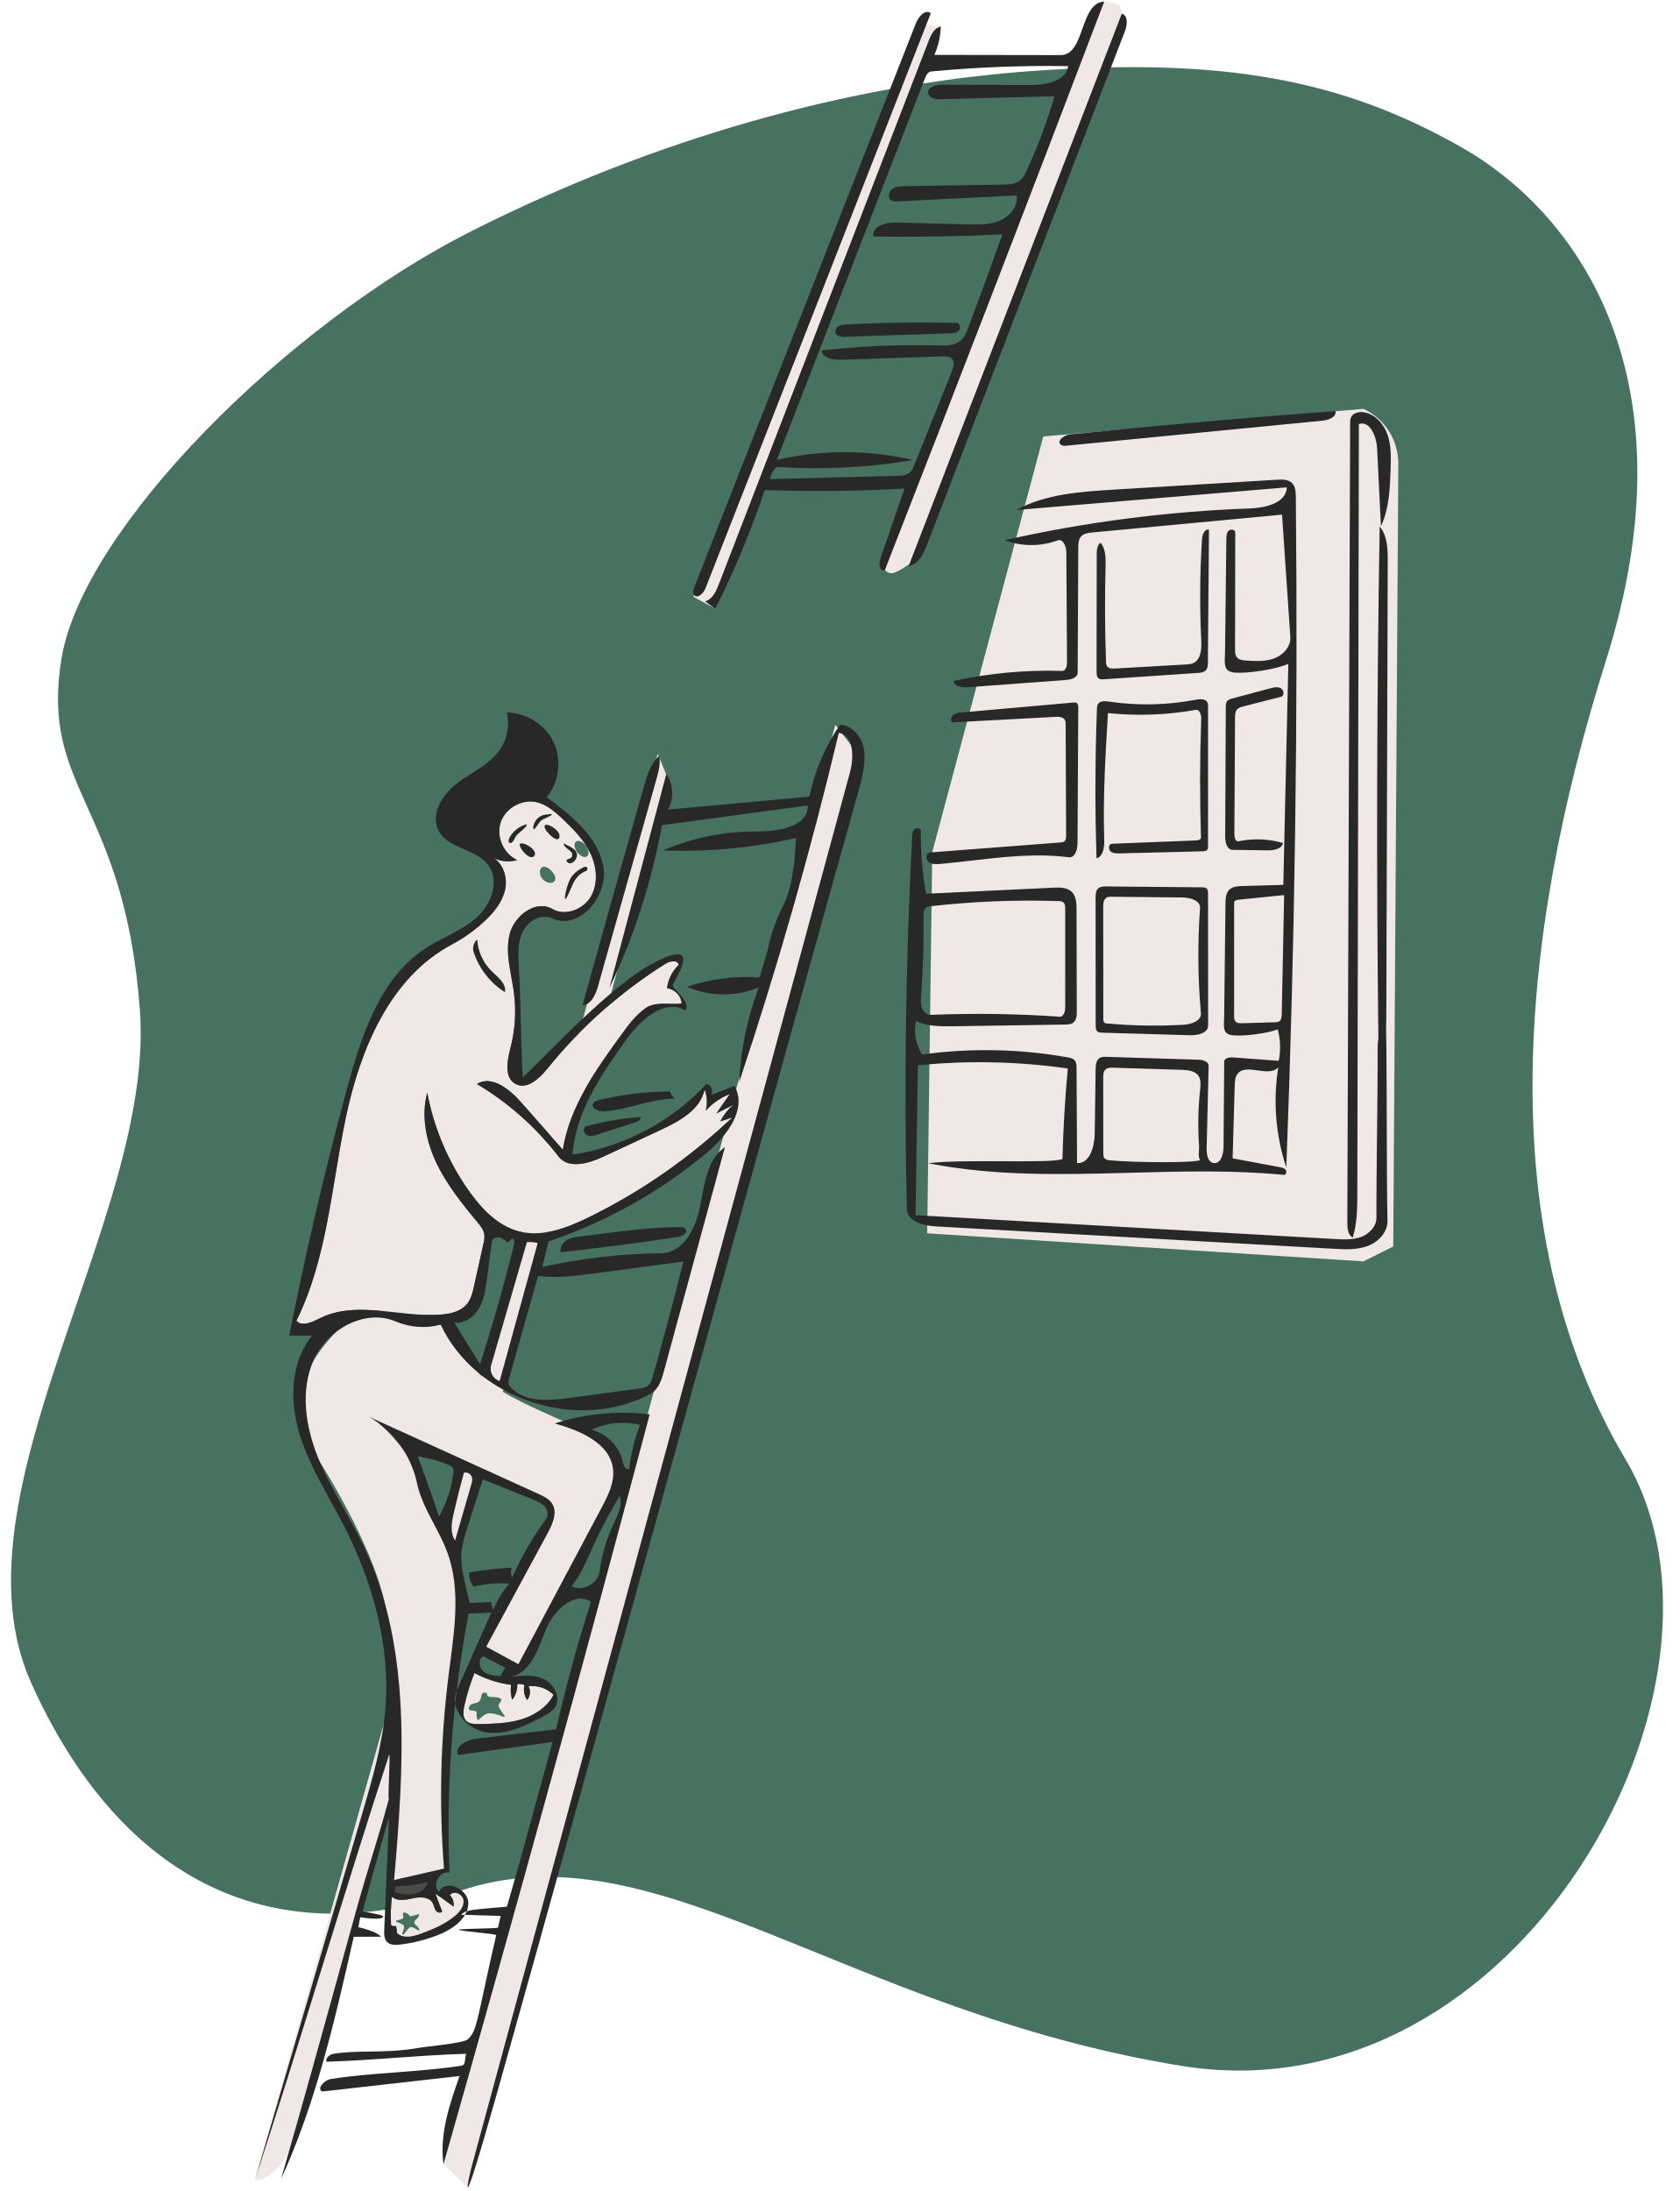
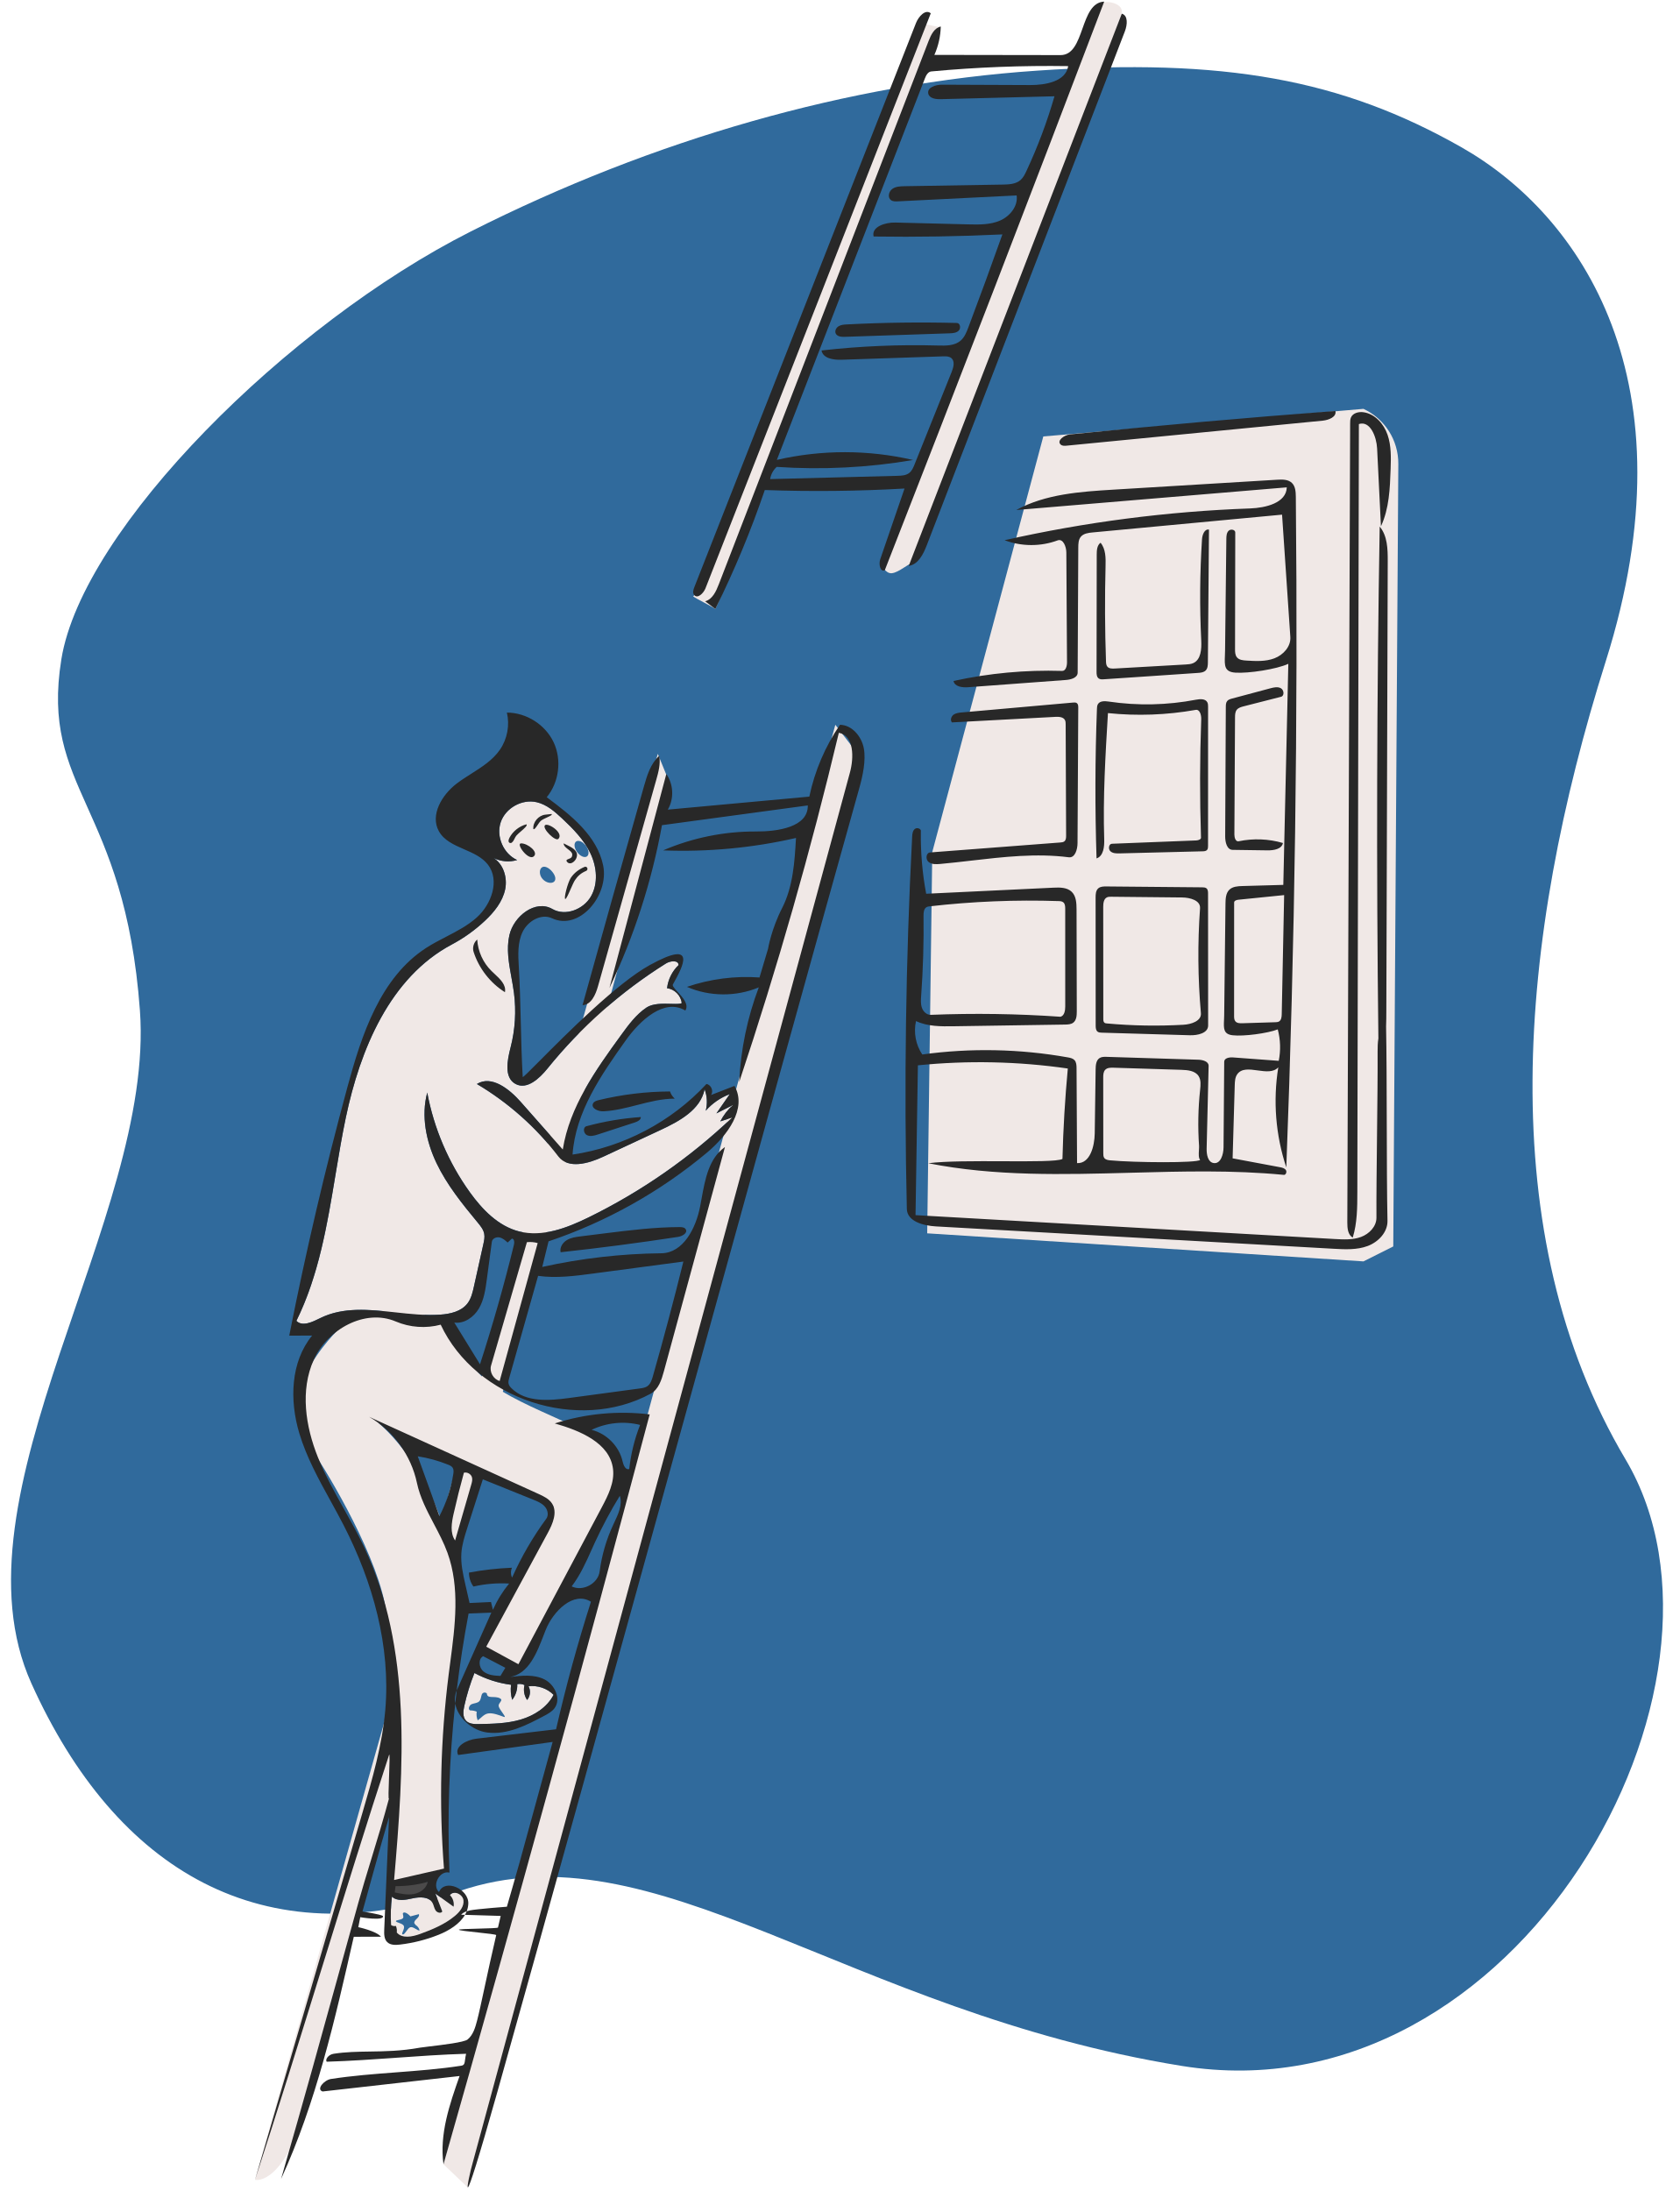
<svg xmlns="http://www.w3.org/2000/svg" viewBox="0 0 115 150" fill="none">
-   <path fill-rule="evenodd" clip-rule="evenodd" d="M31.431 129.475C44.817 124.888 57.9 137.713 80.903 141.436C103.907 145.159 120.44 115.333 111.292 99.912C102.144 84.49 103.907 64.371 109.944 45.248C115.981 26.126 108.262 14.743 100.059 10.083C91.856 5.423 83.806 3.962 70.968 4.839C58.129 5.715 44.751 9.528 32.236 15.845C19.721 22.162 5.651 36.16 4.201 45.136C2.752 54.112 8.544 54.99 9.58 69.188C10.616 83.385 -3.655 102.368 2.148 115.245C7.951 128.121 18.046 134.063 31.431 129.475Z" fill="#477160" />
+   <path fill-rule="evenodd" clip-rule="evenodd" d="M31.431 129.475C44.817 124.888 57.9 137.713 80.903 141.436C103.907 145.159 120.44 115.333 111.292 99.912C102.144 84.49 103.907 64.371 109.944 45.248C115.981 26.126 108.262 14.743 100.059 10.083C91.856 5.423 83.806 3.962 70.968 4.839C58.129 5.715 44.751 9.528 32.236 15.845C19.721 22.162 5.651 36.16 4.201 45.136C2.752 54.112 8.544 54.99 9.58 69.188C10.616 83.385 -3.655 102.368 2.148 115.245C7.951 128.121 18.046 134.063 31.431 129.475Z" fill="#306A9C" />
  <path fill-rule="evenodd" clip-rule="evenodd" d="M27.019 129.114L26.946 129.697C26.946 129.697 27.997 129.815 28.446 129.75C28.896 129.684 29.72 128.775 29.72 128.775C29.72 128.775 28.86 128.875 28.446 128.927" fill="#4B4A4A" />
  <path fill-rule="evenodd" clip-rule="evenodd" d="M30.363 148.172L32.018 149.75L58.827 51.746L57.19 49.62L30.363 148.172Z" fill="#F0E8E6" />
  <path fill-rule="evenodd" clip-rule="evenodd" d="M17.459 149.235C17.459 149.235 19.418 149.75 21.146 143.818C22.874 137.886 45.792 53.462 45.792 53.462L45.035 51.609L17.459 149.235Z" fill="#F0E8E6" />
  <path fill-rule="evenodd" clip-rule="evenodd" d="M62.93 1.818C63.093 1.396 63.966 1.908 64.409 1.818C64.393 2.485 50.281 39.055 48.976 41.691C48.743 41.516 47.69 41.005 47.458 40.83C47.955 40.693 58.142 14.216 62.93 1.818Z" fill="#F0E8E6" />
  <path fill-rule="evenodd" clip-rule="evenodd" d="M76.77 0.997C74.395 7.697 63.537 36.272 62.375 38.62C62.25 38.526 61.554 39.197 61.055 39.243C60.625 39.283 60.383 38.701 60.275 38.62C60.765 38.485 70.633 12.857 75.511 0.221C75.591 0.013 77.061 0.174 76.77 0.997Z" fill="#F0E8E6" />
  <path fill-rule="evenodd" clip-rule="evenodd" d="M33.154 112.844L35.634 114.062C35.634 114.062 42.163 104.725 42.163 100.058C42.163 98.198 36.787 96.951 33.716 94.835C31.967 93.63 31.241 91.459 30.266 90.624C29.503 89.97 27.793 89.628 25.4 89.788C24.826 89.826 23.569 90.624 23.569 90.624C23.569 90.624 18.342 95.234 21.172 98.997C22.019 100.124 25.555 105.906 26.334 109.731C27.361 114.78 26.756 128.839 26.756 128.839C26.756 128.839 27.847 128.828 28.521 128.677C29.195 128.525 30.596 127.973 30.596 127.973C30.596 127.973 30.438 123.195 30.596 121.069C31.006 115.551 31.629 111.139 31.103 107.717C30.009 100.606 25.893 97.407 25.893 97.407L37.9 103.138L33.154 112.844Z" fill="#F0E8E6" />
  <path fill-rule="evenodd" clip-rule="evenodd" d="M35.414 115.3C35.433 115.684 35.306 116.074 35.065 116.374C34.97 116.041 34.944 115.688 34.989 115.344C34.114 115.23 33.26 114.956 32.483 114.539C32.19 115.27 31.958 116.025 31.788 116.794C31.712 117.14 31.664 117.55 31.91 117.806C32.124 118.028 32.47 118.038 32.779 118.032C33.744 118.016 34.723 117.997 35.649 117.724C36.575 117.452 37.458 116.889 37.901 116.031C37.459 115.588 36.806 115.365 36.186 115.446C36.347 115.739 36.307 116.13 36.089 116.384C35.887 116.09 35.821 115.707 35.911 115.363C35.758 115.289 35.581 115.267 35.414 115.3Z" fill="#F0E8E6" />
  <path fill-rule="evenodd" clip-rule="evenodd" d="M28.255 129.964C27.77 130.072 27.191 130.191 26.834 129.845C26.755 130.491 26.736 131.143 26.777 131.792C26.87 131.858 26.994 131.88 27.105 131.85C27.166 131.991 27.187 132.149 27.166 132.301C27.529 132.737 28.222 132.597 28.755 132.404C29.603 132.097 30.451 131.743 31.144 131.167C31.472 130.895 31.782 130.516 31.729 130.093C31.676 129.67 31.041 129.391 30.81 129.749C31.013 129.951 31.108 130.256 31.055 130.537C30.639 130.238 30.223 129.938 29.807 129.638C29.965 130.047 30.124 130.456 30.283 130.865C30.184 131.023 29.922 130.945 29.819 130.789C29.717 130.633 29.7 130.435 29.608 130.273C29.362 129.841 28.74 129.857 28.255 129.964Z" fill="#F0E8E6" />
  <path fill-rule="evenodd" clip-rule="evenodd" d="M32.649 74.213C33.651 73.588 34.869 74.552 35.651 75.437C36.611 76.524 37.57 77.611 38.53 78.698C38.993 75.769 40.788 73.249 42.532 70.85C43.032 70.162 43.548 69.458 44.255 68.983C44.961 68.508 46.322 68.851 46.673 68.677C46.625 68.162 46.183 67.713 45.67 67.657C45.737 67.059 46.02 66.489 46.455 66.074C46.458 65.717 45.896 65.773 45.593 65.962C42.518 67.887 39.767 70.327 37.487 73.149C36.932 73.837 36.08 74.629 35.3 74.212C34.494 73.781 34.728 72.594 34.957 71.709C35.27 70.496 35.35 69.223 35.189 67.981C35.019 66.657 34.58 65.318 34.877 64.017C35.173 62.716 36.661 61.564 37.816 62.231C38.705 62.745 39.94 62.266 40.454 61.377C40.969 60.489 40.864 59.344 40.422 58.418C39.979 57.492 39.242 56.743 38.492 56.041C37.981 55.561 37.425 55.078 36.742 54.92C35.738 54.688 34.61 55.318 34.281 56.294C33.951 57.27 34.468 58.455 35.407 58.879C34.818 59.056 34.155 58.972 33.629 58.653C34.423 59.016 34.764 60.026 34.587 60.882C34.41 61.737 33.828 62.451 33.19 63.048C32.511 63.684 31.749 64.23 30.928 64.666C26.701 66.915 24.657 71.835 23.674 76.521C22.692 81.207 22.411 86.135 20.292 90.429C20.706 90.846 21.393 90.503 21.919 90.242C24.403 89.013 27.366 90.187 30.131 90.004C30.83 89.958 31.588 89.784 32.012 89.226C32.262 88.896 32.358 88.479 32.447 88.075C32.662 87.109 32.877 86.142 33.092 85.176C33.144 84.943 33.196 84.702 33.152 84.467C33.096 84.176 32.901 83.934 32.712 83.706C31.655 82.428 30.598 81.125 29.885 79.628C29.171 78.132 28.822 76.4 29.251 74.798C29.708 77.252 30.713 79.603 32.173 81.629C33.026 82.814 34.116 83.94 35.531 84.303C37.142 84.718 38.822 84.067 40.316 83.335C43.904 81.576 47.223 79.267 50.121 76.516C49.853 76.601 49.584 76.686 49.316 76.771C49.532 76.35 49.825 75.97 50.177 75.655C49.8 75.846 49.424 76.036 49.048 76.226C49.352 75.787 49.657 75.347 49.962 74.908C49.332 75.144 48.762 75.538 48.318 76.043C48.443 75.561 48.415 75.041 48.24 74.575C47.967 75.967 46.526 76.756 45.24 77.355C43.922 77.969 42.604 78.583 41.287 79.197C40.282 79.665 38.898 80.052 38.225 79.171C36.707 77.182 34.803 75.488 32.649 74.213Z" fill="#F0E8E6" />
-   <path fill-rule="evenodd" clip-rule="evenodd" d="M37.692 60.442C37.996 60.442 38.109 60.195 37.948 59.889C37.79 59.584 37.481 59.337 37.255 59.337C37.028 59.337 36.907 59.584 36.987 59.889C37.071 60.195 37.388 60.442 37.692 60.442Z" fill="#477160" />
-   <path fill-rule="evenodd" clip-rule="evenodd" d="M40.04 58.674C40.274 58.674 40.362 58.427 40.238 58.122C40.113 57.816 39.823 57.569 39.589 57.569C39.355 57.569 39.267 57.816 39.392 58.122C39.516 58.427 39.807 58.674 40.04 58.674Z" fill="#477160" />
+   <path fill-rule="evenodd" clip-rule="evenodd" d="M37.692 60.442C37.996 60.442 38.109 60.195 37.948 59.889C37.79 59.584 37.481 59.337 37.255 59.337C37.028 59.337 36.907 59.584 36.987 59.889C37.071 60.195 37.388 60.442 37.692 60.442Z" fill="#306A9C" />
+   <path fill-rule="evenodd" clip-rule="evenodd" d="M40.04 58.674C40.274 58.674 40.362 58.427 40.238 58.122C40.113 57.816 39.823 57.569 39.589 57.569C39.355 57.569 39.267 57.816 39.392 58.122C39.516 58.427 39.807 58.674 40.04 58.674Z" fill="#306A9C" />
  <path fill-rule="evenodd" clip-rule="evenodd" d="M63.827 58.332L63.48 84.436L93.348 86.357L95.389 85.334L95.735 31.757C95.745 30.143 94.813 28.671 93.348 27.991V27.991L71.429 29.879L63.827 58.332Z" fill="#F0E8E6" />
-   <path fill-rule="evenodd" clip-rule="evenodd" d="M32.638 117.184C32.498 117.126 32.345 117.096 32.193 117.098C32.013 117.036 32.119 116.743 32.294 116.67C32.47 116.597 32.691 116.606 32.819 116.465C32.927 116.348 32.927 116.17 32.981 116.02C33.035 115.87 33.209 115.83 33.33 115.933C33.355 116.351 33.876 116.057 34.255 116.286C34.466 116.414 34.114 116.585 34.139 116.791C34.171 117.052 34.768 117.641 34.486 117.538C34.177 117.426 33.745 117.252 33.421 117.305C33.131 117.352 32.946 117.61 32.707 117.781C32.63 117.594 32.606 117.385 32.638 117.184Z" fill="#477160" />
-   <path fill-rule="evenodd" clip-rule="evenodd" d="M28.459 131.791C28.593 131.872 28.693 132.008 28.73 132.16C28.579 132.2 28.307 131.882 28.098 131.942C27.887 132.002 27.739 132.441 27.581 132.435C27.415 132.428 27.73 132.072 27.651 131.859C27.58 131.668 27.105 131.625 27.106 131.523C27.107 131.446 27.446 131.454 27.581 131.331C27.666 131.253 27.562 131.031 27.581 130.992C27.651 130.843 27.918 130.992 28.098 131.2C28.292 131.149 28.485 131.098 28.679 131.046C28.763 131.308 28.286 131.437 28.374 131.683L28.459 131.791Z" fill="#477160" />
+   <path fill-rule="evenodd" clip-rule="evenodd" d="M32.638 117.184C32.498 117.126 32.345 117.096 32.193 117.098C32.013 117.036 32.119 116.743 32.294 116.67C32.47 116.597 32.691 116.606 32.819 116.465C32.927 116.348 32.927 116.17 32.981 116.02C33.035 115.87 33.209 115.83 33.33 115.933C33.355 116.351 33.876 116.057 34.255 116.286C34.466 116.414 34.114 116.585 34.139 116.791C34.171 117.052 34.768 117.641 34.486 117.538C34.177 117.426 33.745 117.252 33.421 117.305C33.131 117.352 32.946 117.61 32.707 117.781C32.63 117.594 32.606 117.385 32.638 117.184Z" fill="#306A9C" />
+   <path fill-rule="evenodd" clip-rule="evenodd" d="M28.459 131.791C28.593 131.872 28.693 132.008 28.73 132.16C28.579 132.2 28.307 131.882 28.098 131.942C27.887 132.002 27.739 132.441 27.581 132.435C27.415 132.428 27.73 132.072 27.651 131.859C27.58 131.668 27.105 131.625 27.106 131.523C27.107 131.446 27.446 131.454 27.581 131.331C27.666 131.253 27.562 131.031 27.581 130.992C27.651 130.843 27.918 130.992 28.098 131.2C28.292 131.149 28.485 131.098 28.679 131.046C28.763 131.308 28.286 131.437 28.374 131.683L28.459 131.791Z" fill="#306A9C" />
  <path fill-rule="evenodd" clip-rule="evenodd" d="M49.211 40.006C49.026 40.487 48.776 41.029 48.278 41.166L48.976 41.691C50.281 39.055 51.412 36.333 52.361 33.549C55.55 33.662 58.743 33.628 61.928 33.446L60.265 38.287C60.153 38.614 60.251 39.169 60.574 39.046C65.644 26.091 70.652 13.113 75.598 0.11C74.754 0.149 74.43 1.057 74.109 1.959C73.784 2.869 73.462 3.773 72.61 3.772L63.972 3.759C64.243 3.149 64.393 2.485 64.409 1.818C63.966 1.908 63.737 2.389 63.574 2.811L49.211 40.006ZM68.628 16.048C67.874 18.174 67.098 20.292 66.302 22.403C66.175 22.739 66.037 23.09 65.764 23.324C65.355 23.675 64.76 23.671 64.221 23.655C61.559 23.581 58.893 23.694 56.247 23.994C56.337 24.535 57.056 24.647 57.604 24.629L64.571 24.396C64.768 24.39 64.985 24.39 65.135 24.517C65.387 24.733 65.285 25.138 65.161 25.447L62.617 31.789C62.53 32.007 62.434 32.237 62.248 32.381C62.025 32.554 61.722 32.569 61.44 32.576L52.728 32.8C52.775 32.481 52.937 32.179 53.177 31.964C56.294 32.176 59.435 32.018 62.514 31.493C59.46 30.782 56.243 30.779 53.187 31.485L63.317 5.382C63.401 5.164 63.529 4.911 63.762 4.89C66.876 4.6 70.005 4.479 73.132 4.527C72.973 5.577 71.591 5.827 70.53 5.823L64.494 5.798C64.063 5.796 63.466 5.982 63.553 6.404C63.621 6.734 64.058 6.799 64.395 6.79L72.194 6.591C71.689 8.342 71.046 10.053 70.275 11.705C70.17 11.93 70.058 12.161 69.87 12.325C69.546 12.608 69.076 12.63 68.645 12.637L61.931 12.748C61.635 12.753 61.318 12.765 61.081 12.941C60.843 13.117 60.759 13.523 60.996 13.699C61.128 13.797 61.306 13.793 61.47 13.785L69.603 13.38C69.71 14.109 69.148 14.804 68.472 15.099C67.795 15.393 67.03 15.38 66.293 15.361L61.297 15.236C60.609 15.219 59.64 15.527 59.812 16.192C62.751 16.236 65.692 16.188 68.628 16.048ZM63.724 0.912C58.59 14.036 53.448 27.158 48.3 40.278C48.166 40.617 47.758 41.016 47.525 40.735C47.405 40.59 47.468 40.375 47.537 40.2L62.714 1.573C62.888 1.131 63.365 0.599 63.724 0.912ZM77.015 2.142L63.454 37.32C63.216 37.936 62.869 38.645 62.215 38.742L76.802 0.937C77.249 1.06 77.181 1.71 77.015 2.142ZM57.217 22.831C57.135 22.654 57.248 22.435 57.416 22.334C57.583 22.233 57.787 22.22 57.982 22.21C60.489 22.08 63.002 22.047 65.511 22.111C65.737 22.117 65.8 22.468 65.643 22.631C65.486 22.794 65.235 22.812 65.009 22.82L57.839 23.06C57.604 23.068 57.316 23.044 57.217 22.831ZM39.882 68.814C40.476 68.789 40.776 68.101 40.938 67.529L44.93 53.391C45.081 52.855 45.234 52.295 45.135 51.746C44.546 52.273 44.303 53.076 44.087 53.836C42.671 58.824 41.269 63.817 39.882 68.814ZM45.872 74.724C45.935 74.912 46.048 75.084 46.197 75.216C45.323 75.214 44.474 75.433 43.623 75.651C42.858 75.848 42.093 76.045 41.308 76.082C40.949 76.1 40.444 75.869 40.601 75.546C40.67 75.405 40.842 75.352 40.995 75.314C42.59 74.93 44.231 74.731 45.872 74.724ZM32.426 65.173C32.792 66.303 33.565 67.296 34.57 67.927C34.667 67.425 34.242 67.029 33.848 66.663C33.782 66.602 33.717 66.541 33.656 66.481C33.076 65.916 32.718 65.13 32.673 64.322C32.432 64.522 32.33 64.875 32.426 65.173ZM35.678 57.738C36.137 57.738 36.905 58.347 36.531 58.639C36.157 58.93 35.295 57.738 35.678 57.738ZM40.929 77.67L43.471 76.842C43.657 76.781 43.881 76.671 43.874 76.475C42.616 76.562 41.366 76.773 40.149 77.103C39.899 77.171 39.943 77.587 40.173 77.708C40.403 77.829 40.682 77.75 40.929 77.67ZM37.312 56.497C37.509 56.304 38.619 57.017 38.232 57.43C38.034 57.641 37.093 56.71 37.312 56.497ZM35.228 57.418C35.264 57.343 35.301 57.268 35.359 57.201C35.433 57.117 35.549 57.016 35.666 56.915L35.666 56.915C35.895 56.717 36.127 56.517 36.044 56.433C35.553 56.561 35.121 56.901 34.882 57.35C34.681 57.738 34.994 57.766 35.058 57.669C35.14 57.598 35.184 57.508 35.228 57.418ZM38.586 57.738C38.646 57.769 38.71 57.801 38.776 57.833C39.134 58.008 39.536 58.204 39.503 58.572C39.463 59.007 38.946 59.321 38.775 58.918C38.808 58.847 38.878 58.822 38.951 58.796C39.062 58.756 39.178 58.715 39.178 58.506C39.178 58.363 39.043 58.259 38.902 58.151C38.752 58.036 38.595 57.916 38.586 57.738ZM37.334 55.774C36.865 55.822 36.469 56.29 36.515 56.759C36.582 56.812 36.683 56.663 36.795 56.497C36.874 56.379 36.96 56.251 37.044 56.182C37.134 56.109 37.294 56.035 37.442 55.967C37.651 55.87 37.836 55.785 37.763 55.728C37.689 55.735 37.619 55.743 37.548 55.751C37.478 55.759 37.407 55.767 37.334 55.774ZM46.949 84.16C47.097 84.414 46.711 84.637 46.42 84.681C43.749 85.089 41.069 85.439 38.382 85.731C38.308 85.406 38.523 85.071 38.809 84.9C39.094 84.728 39.435 84.683 39.766 84.642L41.441 84.433C43.131 84.223 44.825 84.013 46.528 84.008C46.685 84.007 46.87 84.024 46.949 84.16ZM35.651 75.437C34.869 74.552 33.651 73.588 32.649 74.213C34.802 75.488 36.707 77.182 38.225 79.171C38.898 80.052 40.282 79.665 41.286 79.197L45.239 77.355C46.525 76.756 47.967 75.967 48.24 74.575C48.415 75.041 48.442 75.561 48.318 76.043C48.762 75.538 49.332 75.144 49.961 74.908L49.047 76.226L50.177 75.655C49.825 75.97 49.531 76.35 49.316 76.771L50.121 76.516C47.223 79.267 43.904 81.576 40.316 83.335C38.822 84.067 37.141 84.718 35.531 84.304C34.115 83.94 33.026 82.814 32.172 81.629C30.713 79.603 29.708 77.252 29.251 74.798C28.822 76.4 29.171 78.132 29.884 79.629C30.598 81.125 31.655 82.428 32.712 83.706C32.9 83.934 33.096 84.176 33.151 84.468C33.196 84.702 33.144 84.943 33.092 85.176L32.447 88.075C32.357 88.479 32.261 88.896 32.011 89.226C31.588 89.784 30.83 89.958 30.131 90.004C29.129 90.07 28.101 89.959 27.08 89.847C25.282 89.652 23.503 89.458 21.919 90.242L21.912 90.246C21.387 90.506 20.703 90.844 20.292 90.429C21.825 87.322 22.396 83.882 22.967 80.442C23.185 79.129 23.403 77.816 23.674 76.521C24.657 71.835 26.701 66.915 30.927 64.666C31.748 64.23 32.511 63.684 33.19 63.048C33.827 62.452 34.41 61.737 34.587 60.882C34.75 60.093 34.473 59.172 33.806 58.749C34.299 58.987 34.882 59.037 35.407 58.879C34.467 58.455 33.951 57.27 34.28 56.294C34.61 55.318 35.738 54.688 36.742 54.92C37.425 55.078 37.98 55.561 38.492 56.041C39.241 56.743 39.979 57.492 40.421 58.418C40.864 59.344 40.969 60.489 40.454 61.377C39.94 62.266 38.705 62.745 37.816 62.231C36.661 61.564 35.173 62.716 34.876 64.017C34.659 64.971 34.837 65.945 35.014 66.919C35.079 67.273 35.143 67.628 35.189 67.981C35.349 69.223 35.27 70.496 34.956 71.709C34.728 72.594 34.494 73.781 35.3 74.212C36.079 74.629 36.932 73.837 37.487 73.149C39.767 70.327 42.518 67.887 45.593 65.962C45.895 65.773 46.458 65.717 46.455 66.074C46.02 66.489 45.737 67.059 45.669 67.657C46.183 67.713 46.625 68.162 46.673 68.677C46.54 68.743 46.262 68.734 45.93 68.724C45.385 68.708 44.693 68.688 44.254 68.983C43.548 69.458 43.032 70.162 42.532 70.85C40.788 73.249 38.993 75.769 38.53 78.698L35.651 75.437ZM33.629 58.653C33.686 58.688 33.745 58.72 33.806 58.749C33.75 58.714 33.691 58.682 33.629 58.653ZM42.846 71.219C43.821 69.852 45.483 68.316 46.92 69.184C47.187 68.771 46.735 68.277 46.391 67.902C46.184 67.676 46.017 67.493 46.069 67.397L46.132 67.283C46.705 66.243 47.809 64.238 44.486 66.071C42.22 67.321 38.742 70.82 36.948 72.626L36.947 72.626L36.947 72.626L36.947 72.626C36.238 73.34 35.792 73.789 35.788 73.729C35.718 72.558 35.686 71.257 35.654 69.955C35.622 68.653 35.59 67.352 35.519 66.181C35.47 65.368 35.429 64.513 35.788 63.782C36.148 63.051 37.056 62.522 37.794 62.867C39.671 63.746 41.705 61.296 41.297 59.263C40.888 57.23 39.099 55.813 37.431 54.58C38.28 53.552 38.472 52.025 37.904 50.818C37.336 49.611 36.038 48.786 34.704 48.785C34.908 49.645 34.733 50.588 34.233 51.317C33.745 52.031 33.009 52.498 32.271 52.967C31.928 53.185 31.584 53.403 31.265 53.646C30.258 54.413 29.434 55.794 30.045 56.902C30.397 57.541 31.082 57.84 31.774 58.142C32.391 58.411 33.012 58.682 33.408 59.198C34.232 60.273 33.651 61.905 32.643 62.81C32.022 63.367 31.28 63.751 30.537 64.136C30.072 64.376 29.606 64.618 29.169 64.901C26.042 66.932 24.766 70.812 23.789 74.411C22.261 80.038 20.931 85.72 19.803 91.442L21.371 91.434C19.887 93.241 19.819 95.871 20.488 98.111C20.979 99.752 21.807 101.258 22.636 102.763L22.636 102.763C22.938 103.313 23.24 103.862 23.526 104.418C25.529 108.314 26.755 112.705 26.378 117.07C26.171 119.465 25.492 121.791 24.817 124.098L17.459 149.235C18.943 144.706 20.495 139.7 22.047 134.693C23.599 129.687 25.151 124.68 26.636 120.151C26.698 119.962 26.667 120.797 26.636 121.632C26.605 122.468 26.574 123.303 26.636 123.114C26.265 124.509 25.827 125.945 25.409 127.314C25.091 128.356 24.786 129.358 24.531 130.273C24.056 131.978 23.611 133.593 23.163 135.215L23.162 135.219C22.037 139.301 20.898 143.431 19.244 149.174C21.653 143.919 22.944 138.234 24.219 132.595C24.493 132.595 24.823 132.594 25.152 132.593C25.481 132.592 25.811 132.591 26.084 132.59C25.759 132.198 24.531 131.937 24.531 131.937L24.665 131.255C24.665 131.255 26.306 131.535 26.223 131.175C26.055 131.054 24.817 130.865 24.817 130.865C24.817 130.865 26.161 125.981 26.636 124.397L26.306 132.111C26.294 132.409 26.295 132.746 26.507 132.957C26.725 133.174 27.075 133.166 27.38 133.13C28.292 133.023 29.189 132.795 30.041 132.453C30.743 132.171 31.474 131.721 31.834 131.094L34.28 131.167C34.28 131.167 34.155 131.705 34.094 131.963C34.085 132.002 33.414 132.02 32.746 132.038H32.746C32.084 132.055 31.424 132.073 31.415 132.111C31.403 132.16 32.056 132.23 32.704 132.299L32.705 132.299L32.705 132.299C33.346 132.368 33.983 132.436 33.972 132.484C33.662 133.805 33.397 135.037 33.176 136.061L33.176 136.062C32.967 137.034 32.798 137.818 32.669 138.312C32.544 138.794 32.399 139.307 32.017 139.625C31.782 139.821 30.3 139.996 29.399 140.103C29.095 140.139 28.857 140.168 28.755 140.186C27.466 140.421 26.358 140.437 25.316 140.452H25.316C24.468 140.465 23.665 140.477 22.842 140.605C22.453 140.666 22.248 141.028 22.372 141.149C24.007 141.099 25.574 140.988 27.141 140.877C28.708 140.766 30.275 140.655 31.91 140.605C31.874 140.763 31.857 140.894 31.843 141.002C31.808 141.266 31.791 141.39 31.575 141.423C30.14 141.647 28.629 141.762 27.118 141.877L27.118 141.877L27.117 141.877C25.606 141.992 24.095 142.108 22.66 142.331C22.188 142.404 21.632 143.039 22.087 143.187L31.465 142.128C30.776 144.079 30.077 146.123 30.363 148.172C35.224 131.102 39.931 113.988 44.48 96.833C42.304 96.567 40.07 96.779 37.982 97.451C39.708 97.941 41.754 98.785 41.97 100.566C42.082 101.491 41.632 102.381 41.195 103.203L35.493 113.935L33.29 112.736L37.505 104.944C37.844 104.317 38.181 103.532 37.795 102.933C37.589 102.613 37.223 102.439 36.876 102.281L25.272 96.999C26.93 97.96 28.151 99.646 28.545 101.522C28.755 102.523 29.233 103.43 29.712 104.34C30.052 104.984 30.392 105.63 30.638 106.311C31.501 108.697 31.157 111.305 30.822 113.84C30.787 114.106 30.752 114.371 30.718 114.634C30.16 119.039 30.051 123.5 30.396 127.927L26.982 128.709C27.642 121 28.23 112.868 24.912 105.878C24.499 105.01 24.03 104.169 23.561 103.329C22.913 102.167 22.265 101.005 21.768 99.773C20.912 97.649 20.541 95.184 21.48 93.095C22.42 91.007 24.991 89.572 27.097 90.472C28.06 90.883 29.161 90.961 30.172 90.69C32.568 95.808 39.587 98.114 44.551 95.413C45.085 95.123 45.291 94.475 45.451 93.889L49.634 78.528C48.534 79.294 48.273 80.733 48.029 82.083C47.998 82.254 47.967 82.422 47.935 82.588C47.65 84.07 46.788 85.784 45.279 85.801C42.539 85.831 39.801 86.145 37.125 86.737L37.556 84.985C41.511 83.656 45.214 81.581 48.413 78.902C49.785 77.752 51.173 75.899 50.286 74.343L48.678 74.967C48.873 74.704 48.69 74.26 48.366 74.212C45.974 76.796 42.683 78.531 39.199 79.045C39.399 76.135 41.153 73.595 42.846 71.219ZM31.953 130.849C31.92 130.934 31.88 131.015 31.834 131.094L31.575 131.087C31.575 131.087 31.654 130.952 31.953 130.849ZM31.167 116.63C31.332 117.598 32.315 118.475 33.357 118.61C34.727 118.788 36.049 118.115 37.268 117.464C37.518 117.33 37.777 117.189 37.951 116.965C38.443 116.333 37.994 115.335 37.278 114.976C36.562 114.618 35.713 114.71 34.918 114.81C36.202 114.591 36.753 113.161 37.235 111.911C37.273 111.811 37.311 111.713 37.349 111.617C37.862 110.307 39.271 108.906 40.459 109.659C39.541 112.534 38.744 115.447 38.071 118.389L32.616 119.034C31.963 119.112 31.083 119.557 31.366 120.151L37.837 119.256L35.568 127.521C35.401 128.132 34.704 130.537 34.704 130.537C34.704 130.537 32.657 130.691 32.174 130.789C32.09 130.807 32.016 130.827 31.953 130.849C32.014 130.692 32.052 130.525 32.062 130.348C32.119 129.321 30.448 128.583 30.055 129.533C29.549 129.068 30.105 128.035 30.772 128.201C30.619 124.341 30.752 120.471 31.167 116.63ZM31.167 116.63C31.199 116.33 31.233 116.029 31.269 115.729C31.142 116.025 31.116 116.332 31.167 116.63ZM31.269 115.729C31.48 113.965 31.751 112.209 32.081 110.465L33.639 110.404L31.279 115.707L31.269 115.729ZM38.939 95.713C37.58 95.896 36.009 96.014 35.03 95.053C34.933 94.959 34.842 94.849 34.816 94.716C34.792 94.594 34.826 94.469 34.86 94.35L36.841 87.348C38.087 87.522 39.352 87.356 40.599 87.19L46.787 86.368C46.138 88.995 45.443 91.61 44.701 94.213C44.626 94.476 44.535 94.761 44.307 94.912C44.162 95.007 43.983 95.033 43.811 95.056L38.939 95.713ZM54.497 57.369C54.404 59.009 54.296 60.703 53.548 62.166C52.801 63.628 52.584 64.956 52.584 64.956L51.999 66.92C50.322 66.799 48.622 67.019 47.031 67.562C48.576 68.236 50.396 68.249 51.95 67.597C51.166 69.67 50.711 71.866 50.608 74.079C53.233 66.215 55.51 58.234 57.43 50.168C58.478 50.364 58.469 51.863 58.189 52.892L32.38 148.005C32.017 149.235 31.296 153.01 34.06 143.187C37.23 131.925 42.21 113.914 47.106 96.207C51.566 80.077 55.956 64.201 58.843 53.911C59.067 53.112 59.293 52.057 59.142 51.24C58.991 50.423 58.339 49.635 57.509 49.62C56.495 51.1 55.778 52.782 55.41 54.538L45.721 55.429C46.157 54.688 46.115 53.693 45.619 52.99L41.725 67.64C43.409 64.105 44.622 60.346 45.321 56.493L55.305 55.141C55.336 56.629 53.247 56.932 51.759 56.925C49.58 56.915 47.401 57.358 45.399 58.219C48.452 58.338 51.52 58.051 54.497 57.369ZM32.108 107.662C32.105 108.002 32.213 108.342 32.413 108.618C33.212 108.434 34.037 108.364 34.856 108.413C34.408 108.959 34.034 109.566 33.747 110.212L33.616 109.677L32.148 109.746L31.857 108.465C31.698 107.765 31.538 107.053 31.587 106.336C31.628 105.746 31.809 105.176 31.99 104.613L33.057 101.278L36.512 102.671C36.795 102.785 37.089 102.906 37.293 103.133C37.498 103.36 37.582 103.726 37.402 103.973C36.481 105.229 35.695 106.584 35.059 108.006C34.96 107.796 34.957 107.542 35.052 107.33C34.065 107.37 33.08 107.481 32.108 107.662ZM33.674 85.016C33.704 84.794 33.972 84.671 34.192 84.715C34.412 84.759 34.589 84.916 34.754 85.067L35.049 84.795C35.218 84.815 35.226 85.057 35.185 85.222C34.511 87.976 33.736 90.705 32.863 93.402L31.103 90.546C31.786 90.639 32.447 90.17 32.793 89.574C33.139 88.978 33.238 88.275 33.329 87.592L33.674 85.016ZM35.065 116.374C35.306 116.074 35.432 115.684 35.413 115.3C35.58 115.267 35.758 115.289 35.911 115.363C35.82 115.707 35.887 116.09 36.089 116.384C36.307 116.13 36.347 115.739 36.186 115.446C36.806 115.365 37.459 115.588 37.901 116.031C37.457 116.889 36.575 117.452 35.649 117.724C34.723 117.997 33.744 118.016 32.779 118.032C32.47 118.038 32.123 118.028 31.91 117.806C31.664 117.55 31.711 117.14 31.788 116.794C31.957 116.025 32.19 115.27 32.482 114.539C33.26 114.956 34.114 115.23 34.989 115.344C34.944 115.688 34.97 116.041 35.065 116.374ZM26.834 129.846C27.192 130.191 27.77 130.072 28.255 129.964C28.74 129.857 29.362 129.841 29.608 130.273C29.651 130.348 29.678 130.432 29.704 130.516C29.735 130.611 29.765 130.706 29.82 130.789C29.922 130.945 30.184 131.023 30.283 130.865L29.807 129.638L31.055 130.537C31.108 130.256 31.013 129.951 30.81 129.749C31.041 129.391 31.676 129.67 31.73 130.093C31.783 130.516 31.472 130.895 31.144 131.167C30.451 131.743 29.603 132.097 28.755 132.404C28.222 132.597 27.53 132.737 27.166 132.301C27.187 132.149 27.166 131.991 27.105 131.85C26.994 131.88 26.87 131.858 26.777 131.792C26.736 131.143 26.755 130.491 26.834 129.846ZM34.209 94.545C33.777 94.426 33.495 93.92 33.62 93.49L36.074 85.042C36.321 85.015 36.573 85.036 36.812 85.103L34.209 94.545ZM40.501 106.103L40.501 106.103C40.58 105.926 40.66 105.75 40.74 105.575C41.242 104.486 41.808 103.427 42.435 102.405C42.631 103.018 42.329 103.657 42.049 104.248C42.029 104.291 42.009 104.334 41.989 104.377C41.515 105.388 41.199 106.473 41.055 107.581C40.946 108.42 39.897 108.982 39.138 108.607C39.717 107.85 40.11 106.975 40.501 106.103ZM30.994 100.488C31.073 100.614 31.056 100.776 31.033 100.923C30.875 101.925 30.553 102.9 30.084 103.798L28.601 99.701C29.311 99.812 30.008 100.004 30.674 100.271C30.796 100.319 30.924 100.377 30.994 100.488ZM40.502 97.891C41.525 97.397 42.723 97.275 43.824 97.553C43.443 98.52 43.193 99.537 43.081 100.57C42.839 100.665 42.684 100.317 42.628 100.063C42.398 99.021 41.54 98.144 40.502 97.891ZM32.312 101.136C32.359 101.299 32.312 101.473 32.265 101.636L31.158 105.464C30.803 104.948 30.917 104.256 31.054 103.645C31.267 102.7 31.503 101.759 31.761 100.825C31.987 100.765 32.247 100.912 32.312 101.136ZM34.262 114.737C33.854 114.719 33.413 114.689 33.098 114.428C32.784 114.167 32.719 113.584 33.078 113.387L34.597 114.179L34.262 114.737ZM28.343 129.665C27.907 129.748 27.459 129.653 27.025 129.559L27.081 129.129C27.824 129.134 28.568 129.037 29.285 128.839C29.205 129.276 28.78 129.583 28.343 129.665ZM40.023 59.348C40.096 59.317 40.18 59.353 40.21 59.429C40.24 59.505 40.205 59.591 40.132 59.622C39.773 59.774 39.552 59.975 39.366 60.254C39.285 60.374 39.174 60.628 39.064 60.878C38.913 61.223 38.763 61.563 38.699 61.546C38.589 61.518 38.866 60.42 39.08 60.1C39.299 59.772 39.614 59.521 40.023 59.348ZM73.03 30.511L90.562 28.799C90.975 28.758 91.526 28.539 91.426 28.136C85.363 28.593 79.306 29.128 73.256 29.741C72.856 29.782 72.321 30.174 72.623 30.439C72.729 30.534 72.889 30.525 73.03 30.511ZM75.721 45.278C75.726 45.407 75.735 45.546 75.818 45.644C75.933 45.778 76.137 45.779 76.313 45.769L81.179 45.492C81.354 45.482 81.533 45.471 81.693 45.399C82.226 45.161 82.27 44.435 82.242 43.852C82.129 41.545 82.146 39.232 82.294 36.927C82.314 36.615 82.465 36.196 82.772 36.258L82.697 45.339C82.696 45.538 82.686 45.758 82.547 45.9C82.415 46.035 82.209 46.056 82.021 46.069C80.953 46.144 79.885 46.215 78.816 46.287L75.571 46.505C75.45 46.514 75.318 46.519 75.22 46.447C75.087 46.35 75.074 46.16 75.075 45.995L75.087 37.959C75.087 37.666 75.11 37.327 75.349 37.157C75.707 37.586 75.706 38.2 75.691 38.759C75.635 40.932 75.645 43.106 75.721 45.278ZM94.897 70.282C94.911 69.92 94.913 69.558 94.914 69.199L95.01 38.404C95.013 37.581 94.989 36.682 94.46 36.052C94.26 47.731 94.23 59.413 94.37 71.093C94.322 71.391 94.316 71.705 94.317 72.001C94.325 73.426 94.301 75.555 94.277 77.684C94.253 79.813 94.229 81.942 94.237 83.367C94.24 83.967 93.742 84.478 93.178 84.685C92.614 84.892 91.994 84.86 91.394 84.826L62.681 83.191L62.843 72.934C66.256 72.59 69.712 72.663 73.107 73.153C72.915 75.211 72.792 77.276 72.74 79.343C72.427 79.518 70.663 79.51 68.696 79.501C66.796 79.493 64.707 79.484 63.555 79.638C68.12 80.541 72.78 80.414 77.449 80.288C80.93 80.193 84.415 80.099 87.868 80.431C88.02 80.475 88.125 80.241 88.039 80.109C87.954 79.977 87.782 79.937 87.627 79.908L84.39 79.302L84.535 74.298C84.543 74.038 84.556 73.762 84.704 73.549C84.997 73.129 85.546 73.205 86.105 73.283C86.641 73.357 87.186 73.433 87.518 73.07C87.146 75.355 87.336 77.728 88.066 79.924C88.653 64.632 88.87 49.325 88.718 34.021C88.714 33.679 88.694 33.297 88.447 33.06C88.191 32.816 87.794 32.822 87.441 32.843L76.234 33.522C73.951 33.66 71.585 33.822 69.577 34.916L88.098 33.365C88.067 34.435 86.654 34.77 85.585 34.809C79.931 35.011 74.297 35.74 68.778 36.984C69.935 37.422 71.25 37.427 72.41 36.996C72.787 36.857 73.003 37.422 73.006 37.824L73.052 45.339C73.054 45.595 72.97 45.94 72.715 45.932C70.222 45.855 67.719 46.086 65.283 46.62C65.353 47.013 65.883 47.079 66.281 47.049L72.984 46.552C73.33 46.526 73.779 46.398 73.781 46.05L73.824 37.477C73.825 37.223 73.834 36.947 73.995 36.751C74.182 36.523 74.507 36.48 74.8 36.452L87.775 35.234L88.342 43.613C88.386 44.262 87.859 44.839 87.251 45.07C86.643 45.301 85.971 45.264 85.323 45.223C85.093 45.209 84.837 45.182 84.689 45.006C84.561 44.854 84.555 44.636 84.556 44.437L84.571 36.455C84.571 36.256 84.259 36.198 84.117 36.337C83.975 36.477 83.963 36.699 83.961 36.898L83.874 44.517C83.872 44.645 83.867 44.768 83.863 44.883C83.835 45.564 83.818 45.998 84.576 46.05C85.462 46.112 87.398 45.821 88.204 45.446L87.861 60.581L85.059 60.66C84.743 60.669 84.396 60.691 84.168 60.91C83.926 61.145 83.906 61.521 83.902 61.858L83.813 69.51C83.812 69.627 83.807 69.737 83.802 69.842C83.776 70.414 83.759 70.802 84.39 70.876C85.137 70.964 86.78 70.747 87.481 70.474C87.667 71.174 87.69 71.916 87.548 72.626L84.41 72.393C84.161 72.375 83.817 72.437 83.815 72.687L83.769 78.555C83.765 79.037 83.568 79.698 83.092 79.625C82.691 79.564 82.602 79.032 82.612 78.626L82.747 72.973C82.754 72.668 82.349 72.56 82.044 72.55L75.77 72.354C75.604 72.349 75.426 72.346 75.285 72.434C75.046 72.584 75.016 72.914 75.012 73.196L74.95 77.596C74.937 78.481 74.625 79.672 73.74 79.629L73.705 73.126C73.704 72.933 73.695 72.72 73.564 72.578C73.451 72.457 73.276 72.42 73.113 72.391C69.827 71.805 66.449 71.737 63.143 72.192C62.696 71.531 62.537 70.682 62.714 69.904C63.505 70.279 64.415 70.273 65.29 70.26L72.91 70.144C73.111 70.141 73.329 70.133 73.487 70.008C73.704 69.835 73.721 69.518 73.721 69.241L73.705 62.264C73.704 61.834 73.683 61.355 73.375 61.056C73.059 60.749 72.565 60.751 72.125 60.772L63.41 61.188C63.147 59.787 63.025 58.359 63.045 56.934C63.097 56.743 62.789 56.626 62.635 56.75C62.481 56.875 62.459 57.097 62.449 57.295C62.01 65.777 61.889 74.275 62.086 82.766C62.105 83.617 63.213 83.913 64.063 83.961L91.312 85.493C92.093 85.537 92.9 85.578 93.633 85.305C94.366 85.032 95.01 84.36 94.993 83.578C94.955 81.793 94.949 79.305 94.943 76.816C94.937 74.431 94.931 72.047 94.897 70.282ZM81.464 70.875L75.426 70.698C75.331 70.695 75.23 70.69 75.153 70.635C75.027 70.546 75.015 70.368 75.015 70.214L75.01 61.444C75.01 61.221 75.022 60.971 75.188 60.822C75.334 60.691 75.55 60.686 75.746 60.688L82.307 60.748C82.411 60.749 82.525 60.753 82.605 60.821C82.701 60.905 82.708 61.048 82.708 61.175L82.714 70.206C82.714 70.736 81.994 70.891 81.464 70.875ZM75.785 61.435C75.562 61.543 75.531 61.843 75.531 62.091L75.537 69.763C75.537 69.855 75.543 69.96 75.616 70.018C75.662 70.055 75.725 70.062 75.784 70.067C77.526 70.226 79.279 70.256 81.024 70.157C81.56 70.127 82.265 69.899 82.219 69.364C82.009 66.976 81.99 64.571 82.16 62.179C82.199 61.642 81.472 61.447 80.933 61.442L76.083 61.393C75.982 61.392 75.877 61.392 75.785 61.435ZM75.911 48.031C75.642 47.991 75.305 47.975 75.167 48.209C75.111 48.304 75.105 48.421 75.101 48.532C74.972 51.943 74.964 55.358 75.074 58.769C75.553 58.605 75.615 57.965 75.599 57.459C75.508 54.579 75.682 51.697 75.855 48.82C77.854 49.026 79.882 48.952 81.861 48.6C82.141 48.55 82.251 48.95 82.241 49.234C82.143 51.925 82.137 54.619 82.224 57.31C82.262 57.457 82.054 57.532 81.903 57.538L76.131 57.765C75.91 57.774 75.859 58.123 76.02 58.275C76.181 58.427 76.428 58.431 76.649 58.425L82.337 58.282C82.446 58.279 82.568 58.27 82.64 58.189C82.704 58.117 82.708 58.011 82.708 57.914L82.71 48.393C82.71 48.286 82.709 48.174 82.659 48.08C82.526 47.826 82.161 47.85 81.879 47.904C79.916 48.281 77.888 48.324 75.911 48.031ZM95.207 32.113C95.162 33.446 95.109 34.821 94.546 36.031L94.283 30.7C94.243 29.891 93.804 28.78 93.034 29.032L92.929 81.624C92.927 82.668 92.922 83.73 92.614 84.728C92.281 84.539 92.242 84.083 92.243 83.701L92.436 28.986C92.437 28.847 92.438 28.704 92.494 28.578C92.629 28.27 93.028 28.175 93.361 28.224C94.141 28.34 94.743 29.022 94.999 29.768C95.256 30.515 95.233 31.324 95.207 32.113ZM72.96 49.589L72.991 57.205C72.992 57.347 72.984 57.508 72.874 57.598C72.799 57.66 72.694 57.671 72.596 57.678L63.679 58.36C63.401 58.381 63.355 58.824 63.567 59.005C63.779 59.186 64.089 59.173 64.367 59.148C65.072 59.084 65.777 59.003 66.483 58.921L66.483 58.921L66.483 58.921C68.717 58.663 70.954 58.405 73.175 58.691C73.601 58.745 73.769 58.158 73.772 57.728L73.822 48.442C73.822 48.334 73.816 48.212 73.733 48.144C73.661 48.085 73.558 48.091 73.465 48.099L65.85 48.775C65.65 48.793 65.44 48.815 65.279 48.934C65.119 49.054 65.041 49.308 65.174 49.457L72.255 49.078C72.501 49.065 72.804 49.082 72.914 49.303C72.958 49.39 72.959 49.492 72.96 49.589ZM83.881 57.259L83.924 48.395C83.925 48.255 83.93 48.103 84.018 47.995C84.099 47.895 84.232 47.856 84.357 47.823L86.977 47.122C87.217 47.058 87.486 46.997 87.7 47.122C87.914 47.246 87.944 47.641 87.704 47.703L85.147 48.356C84.971 48.401 84.782 48.455 84.671 48.598C84.562 48.74 84.556 48.933 84.555 49.111L84.511 57.14C84.51 57.348 84.599 57.637 84.803 57.595C85.803 57.386 86.854 57.427 87.835 57.713C87.757 58.133 87.204 58.223 86.777 58.217L84.391 58.183C83.998 58.177 83.879 57.652 83.881 57.259ZM72.799 61.776C72.919 61.875 72.929 62.052 72.929 62.208L72.931 68.902C72.931 69.183 72.876 69.539 72.604 69.609C69.65 69.403 66.685 69.359 63.726 69.478C63.45 69.489 63.211 69.259 63.119 68.999C63.026 68.739 63.047 68.454 63.066 68.179C63.198 66.353 63.252 64.522 63.229 62.692C63.226 62.472 63.247 62.208 63.44 62.103C63.507 62.066 63.586 62.057 63.663 62.048C66.583 61.713 69.529 61.593 72.467 61.69C72.584 61.693 72.71 61.701 72.799 61.776ZM82.166 74.604C82.028 75.88 82.004 77.17 82.093 78.451C82.097 78.523 82.091 78.622 82.085 78.73C82.069 78.982 82.051 79.284 82.166 79.41C81.963 79.63 77.68 79.597 76.014 79.44C75.861 79.426 75.688 79.399 75.6 79.273C75.538 79.184 75.536 79.067 75.536 78.959L75.531 73.769C75.531 73.581 75.539 73.372 75.671 73.237C75.811 73.094 76.036 73.091 76.237 73.097L80.891 73.243C81.321 73.256 81.819 73.305 82.057 73.664C82.235 73.933 82.2 74.283 82.166 74.604ZM84.494 61.789C84.494 61.66 84.659 61.61 84.787 61.597L87.918 61.28L87.753 69.435C87.749 69.622 87.727 69.842 87.564 69.934C87.489 69.976 87.398 69.98 87.312 69.983L85.059 70.053C84.885 70.059 84.685 70.053 84.576 69.918C84.495 69.818 84.491 69.679 84.491 69.55L84.494 61.789Z" fill="#282828" />
</svg>
